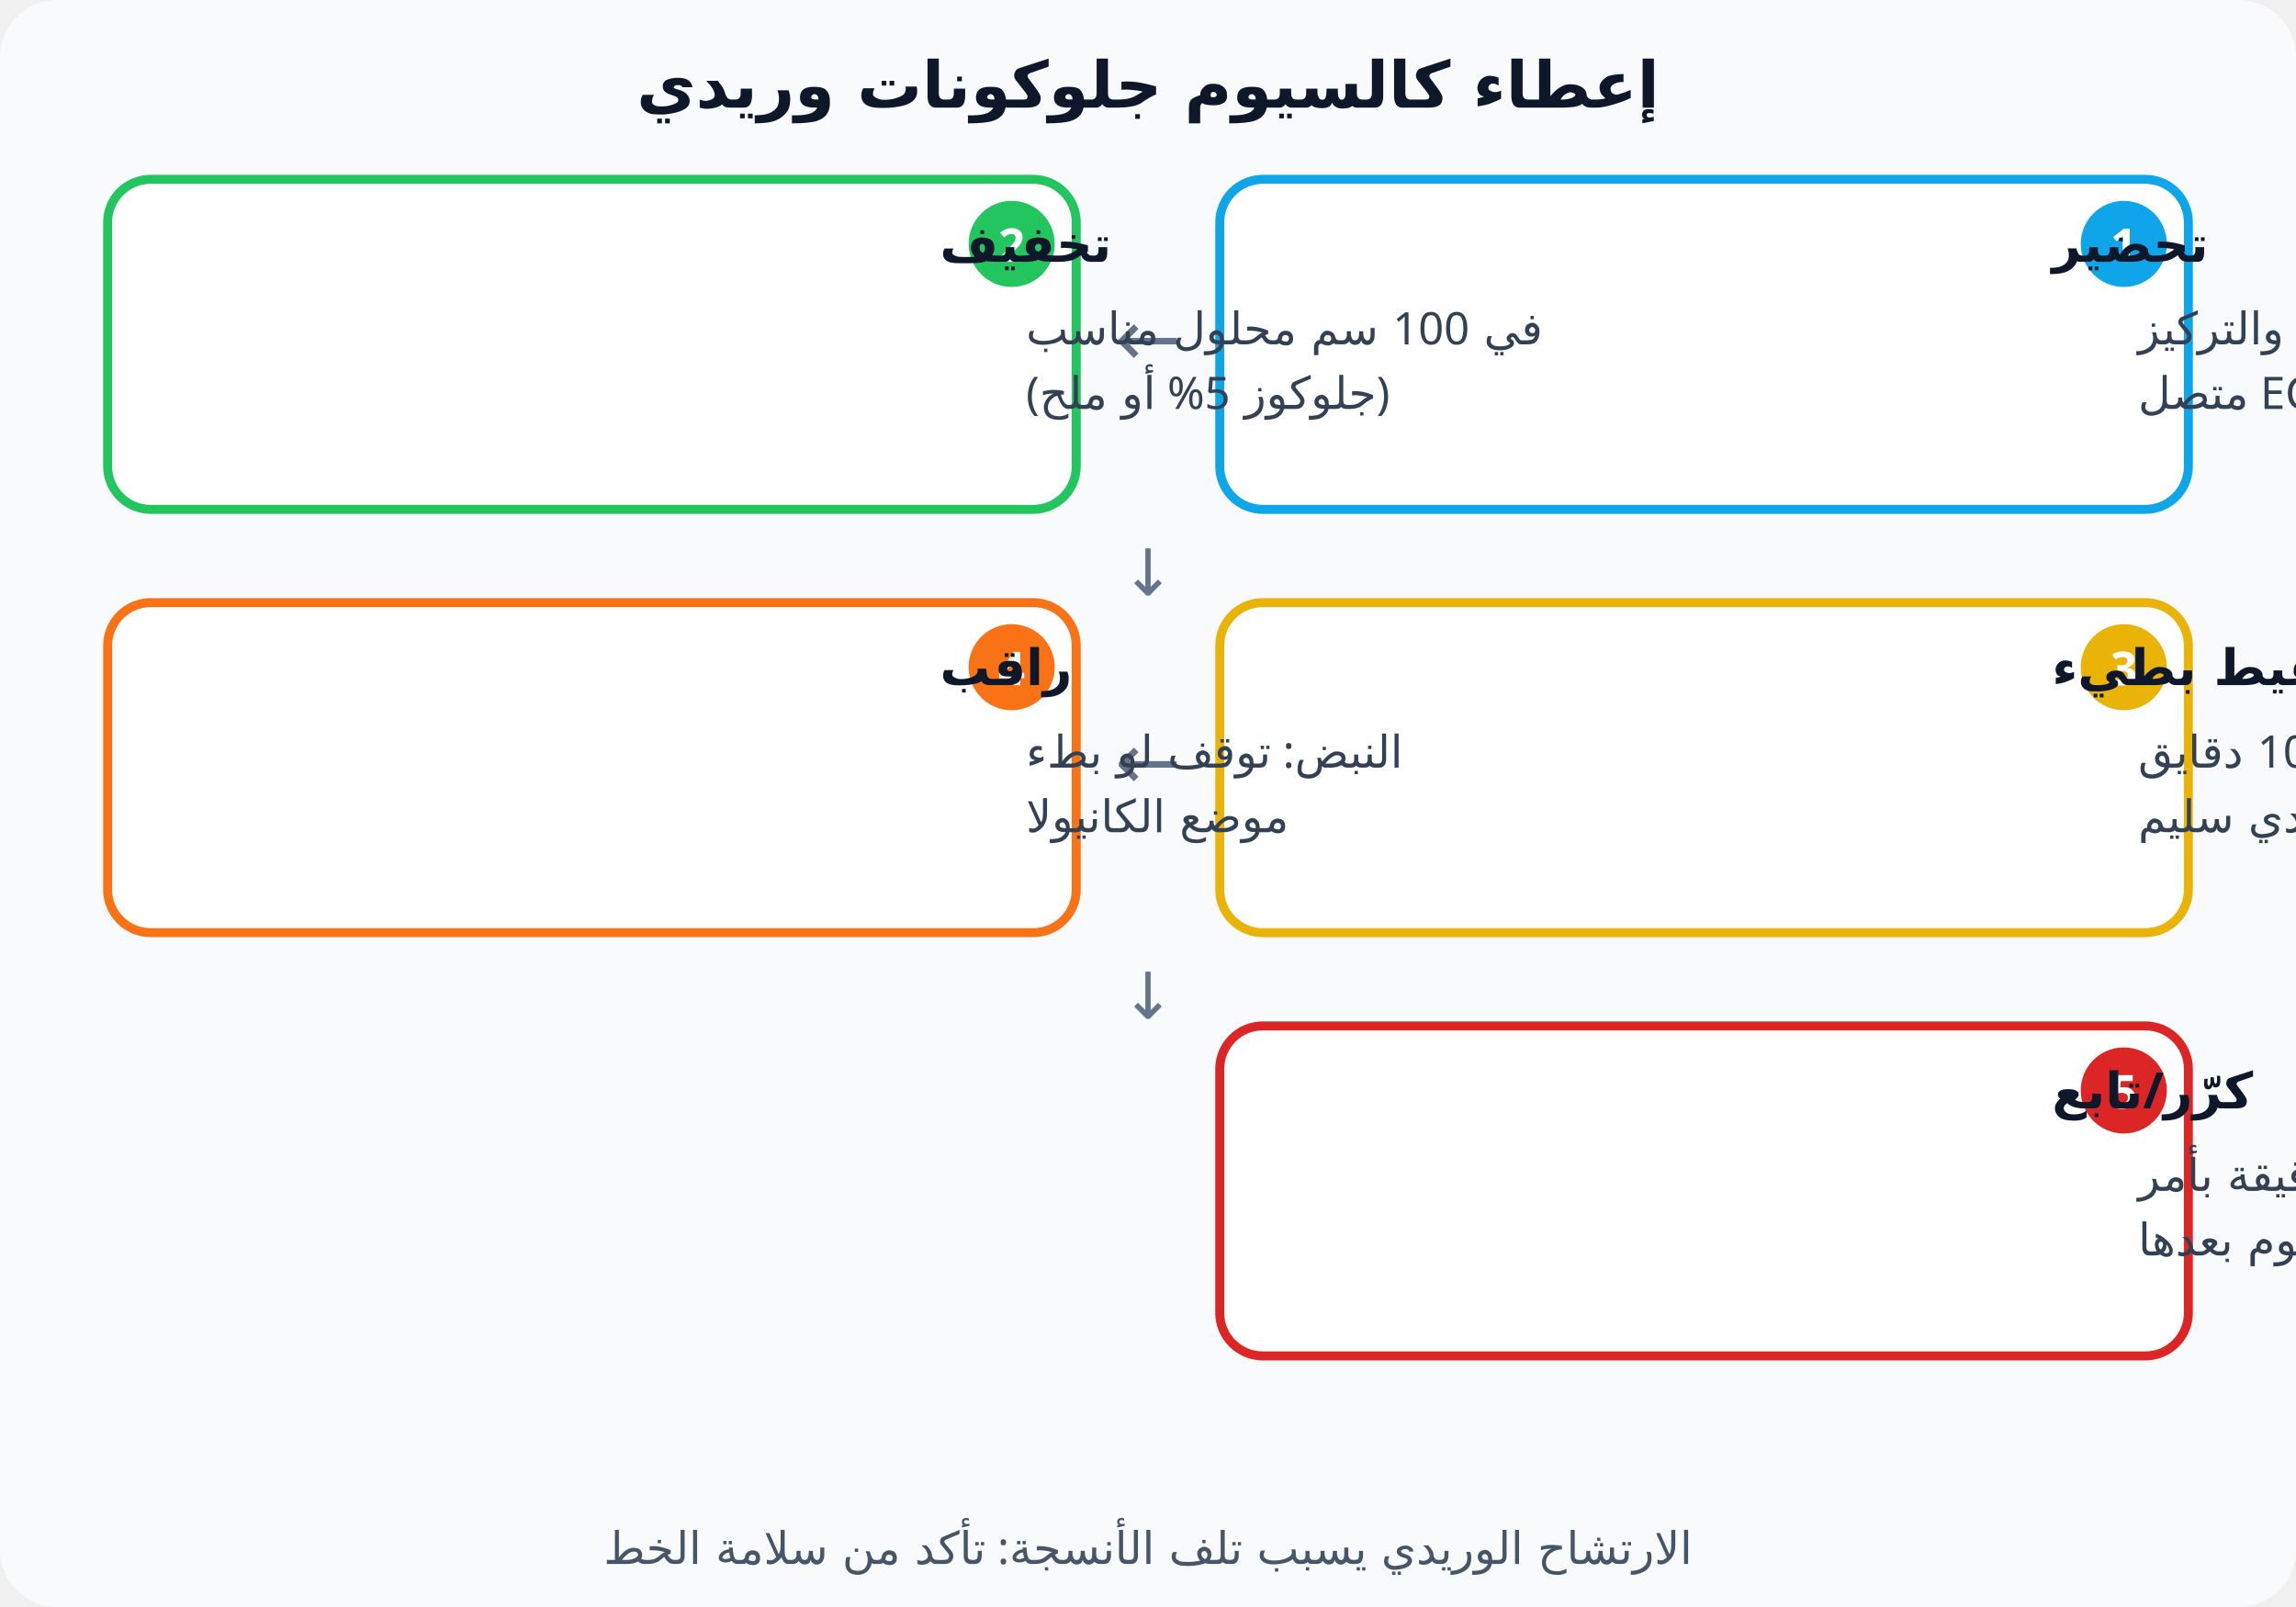
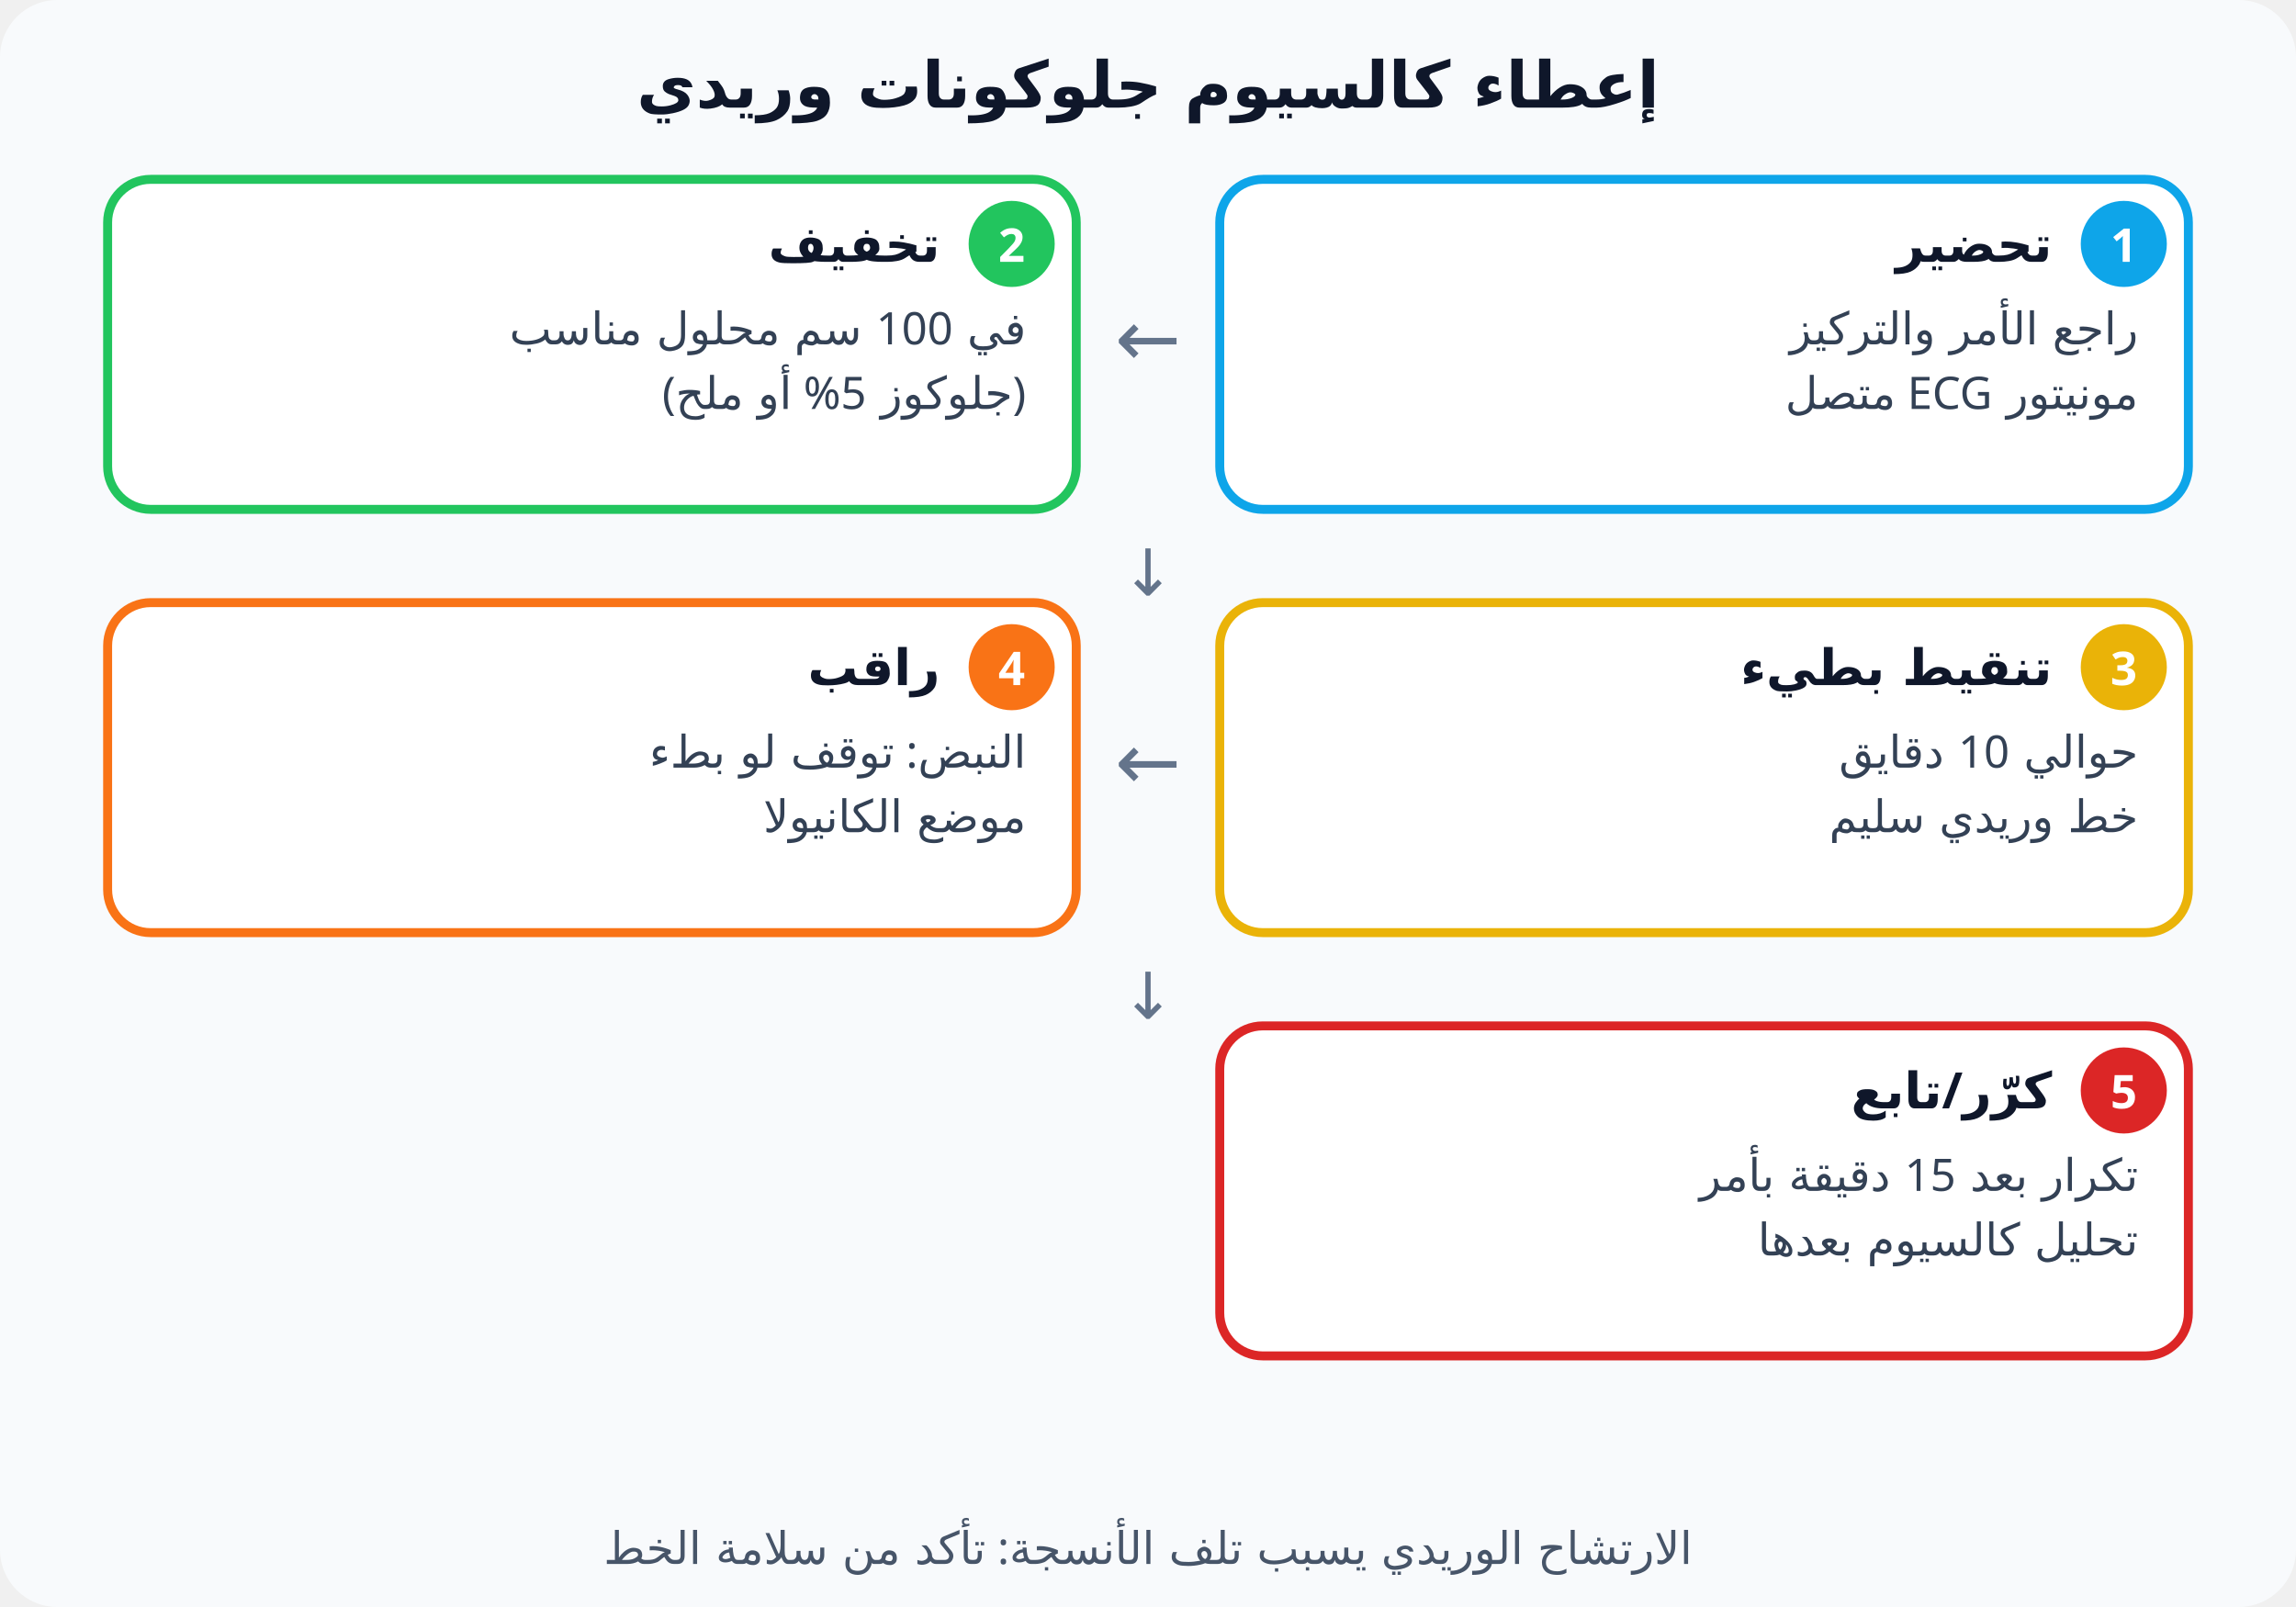
<svg xmlns="http://www.w3.org/2000/svg" viewBox="0 0 640 448" font-family="Cairo, Tahoma, sans-serif" direction="rtl">
  <rect width="640" height="448" rx="16" fill="#f8fafc" />
  <text x="320" y="30" text-anchor="middle" font-size="18" font-weight="800" fill="#0f172a">إعطاء كالسيوم جلوكونات وريدي</text>
  <rect x="340.0" y="50" width="270" height="92" rx="12" fill="#fff" stroke="#0ea5e9" stroke-width="2.5" />
  <circle cx="592.0" cy="68" r="12" fill="#0ea5e9" />
  <text x="592.0" y="73" text-anchor="middle" font-size="13" font-weight="800" fill="#fff">1</text>
-   <text x="572.0" y="73" text-anchor="end" font-size="14" font-weight="800" fill="#0f172a">تحضير</text>
-   <text x="596.0" y="96" text-anchor="end" font-size="12.5" fill="#334155">راجع الأمر والتركيز</text>
-   <text x="596.0" y="114" text-anchor="end" font-size="12.5" fill="#334155">مونيتور ECG متصل</text>
+   <text x="572.0" y="73" text-anchor="start" font-size="14" font-weight="800" fill="#0f172a">تحضير</text>
+   <text x="596.0" y="96" text-anchor="start" font-size="12.5" fill="#334155">راجع الأمر والتركيز</text>
+   <text x="596.0" y="114" text-anchor="start" font-size="12.5" fill="#334155">مونيتور ECG متصل</text>
  <text x="320.0" y="102" text-anchor="middle" font-size="22" fill="#64748b">←</text>
  <rect x="30.0" y="50" width="270" height="92" rx="12" fill="#fff" stroke="#22c55e" stroke-width="2.5" />
  <circle cx="282.0" cy="68" r="12" fill="#22c55e" />
  <text x="282.0" y="73" text-anchor="middle" font-size="13" font-weight="800" fill="#fff">2</text>
-   <text x="262.0" y="73" text-anchor="end" font-size="14" font-weight="800" fill="#0f172a">تخفيف</text>
-   <text x="286.0" y="96" text-anchor="end" font-size="12.5" fill="#334155">في 100 سم محلول مناسب</text>
-   <text x="286.0" y="114" text-anchor="end" font-size="12.5" fill="#334155">(جلوكوز 5% أو ملح)</text>
+   <text x="262.0" y="73" text-anchor="start" font-size="14" font-weight="800" fill="#0f172a">تخفيف</text>
+   <text x="286.0" y="96" text-anchor="start" font-size="12.5" fill="#334155">في 100 سم محلول مناسب</text>
+   <text x="286.0" y="114" text-anchor="start" font-size="12.5" fill="#334155">(جلوكوز 5% أو ملح)</text>
  <text x="320.0" y="166" text-anchor="middle" font-size="18" fill="#64748b">↓</text>
  <rect x="340.0" y="168" width="270" height="92" rx="12" fill="#fff" stroke="#eab308" stroke-width="2.5" />
  <circle cx="592.0" cy="186" r="12" fill="#eab308" />
  <text x="592.0" y="191" text-anchor="middle" font-size="13" font-weight="800" fill="#fff">3</text>
-   <text x="572.0" y="191" text-anchor="end" font-size="14" font-weight="800" fill="#0f172a">تنقيط بطيء</text>
-   <text x="596.0" y="214" text-anchor="end" font-size="12.5" fill="#334155">حوالي 10 دقايق</text>
-   <text x="596.0" y="232" text-anchor="end" font-size="12.5" fill="#334155">خط وريدي سليم</text>
+   <text x="572.0" y="191" text-anchor="start" font-size="14" font-weight="800" fill="#0f172a">تنقيط بطيء</text>
+   <text x="596.0" y="214" text-anchor="start" font-size="12.5" fill="#334155">حوالي 10 دقايق</text>
+   <text x="596.0" y="232" text-anchor="start" font-size="12.5" fill="#334155">خط وريدي سليم</text>
  <text x="320.0" y="220" text-anchor="middle" font-size="22" fill="#64748b">←</text>
  <rect x="30.0" y="168" width="270" height="92" rx="12" fill="#fff" stroke="#f97316" stroke-width="2.5" />
  <circle cx="282.0" cy="186" r="12" fill="#f97316" />
  <text x="282.0" y="191" text-anchor="middle" font-size="13" font-weight="800" fill="#fff">4</text>
-   <text x="262.0" y="191" text-anchor="end" font-size="14" font-weight="800" fill="#0f172a">راقب</text>
-   <text x="286.0" y="214" text-anchor="end" font-size="12.5" fill="#334155">النبض: توقف لو بطء</text>
-   <text x="286.0" y="232" text-anchor="end" font-size="12.5" fill="#334155">موضع الكانيولا</text>
+   <text x="262.0" y="191" text-anchor="start" font-size="14" font-weight="800" fill="#0f172a">راقب</text>
+   <text x="286.0" y="214" text-anchor="start" font-size="12.5" fill="#334155">النبض: توقف لو بطء</text>
+   <text x="286.0" y="232" text-anchor="start" font-size="12.5" fill="#334155">موضع الكانيولا</text>
  <text x="320.0" y="284" text-anchor="middle" font-size="18" fill="#64748b">↓</text>
  <rect x="340.0" y="286" width="270" height="92" rx="12" fill="#fff" stroke="#dc2626" stroke-width="2.5" />
  <circle cx="592.0" cy="304" r="12" fill="#dc2626" />
  <text x="592.0" y="309" text-anchor="middle" font-size="13" font-weight="800" fill="#fff">5</text>
-   <text x="572.0" y="309" text-anchor="end" font-size="14" font-weight="800" fill="#0f172a">كرّر/تابع</text>
-   <text x="596.0" y="332" text-anchor="end" font-size="12.5" fill="#334155">تكرار بعد 15 دقيقة بأمر</text>
-   <text x="596.0" y="350" text-anchor="end" font-size="12.5" fill="#334155">تحليل كالسيوم بعدها</text>
+   <text x="572.0" y="309" text-anchor="start" font-size="14" font-weight="800" fill="#0f172a">كرّر/تابع</text>
+   <text x="596.0" y="332" text-anchor="start" font-size="12.5" fill="#334155">تكرار بعد 15 دقيقة بأمر</text>
+   <text x="596.0" y="350" text-anchor="start" font-size="12.5" fill="#334155">تحليل كالسيوم بعدها</text>
  <text x="320" y="436" text-anchor="middle" font-size="12.5" fill="#475569">الارتشاح الوريدي يسبب تلف الأنسجة: تأكد من سلامة الخط</text>
</svg>
